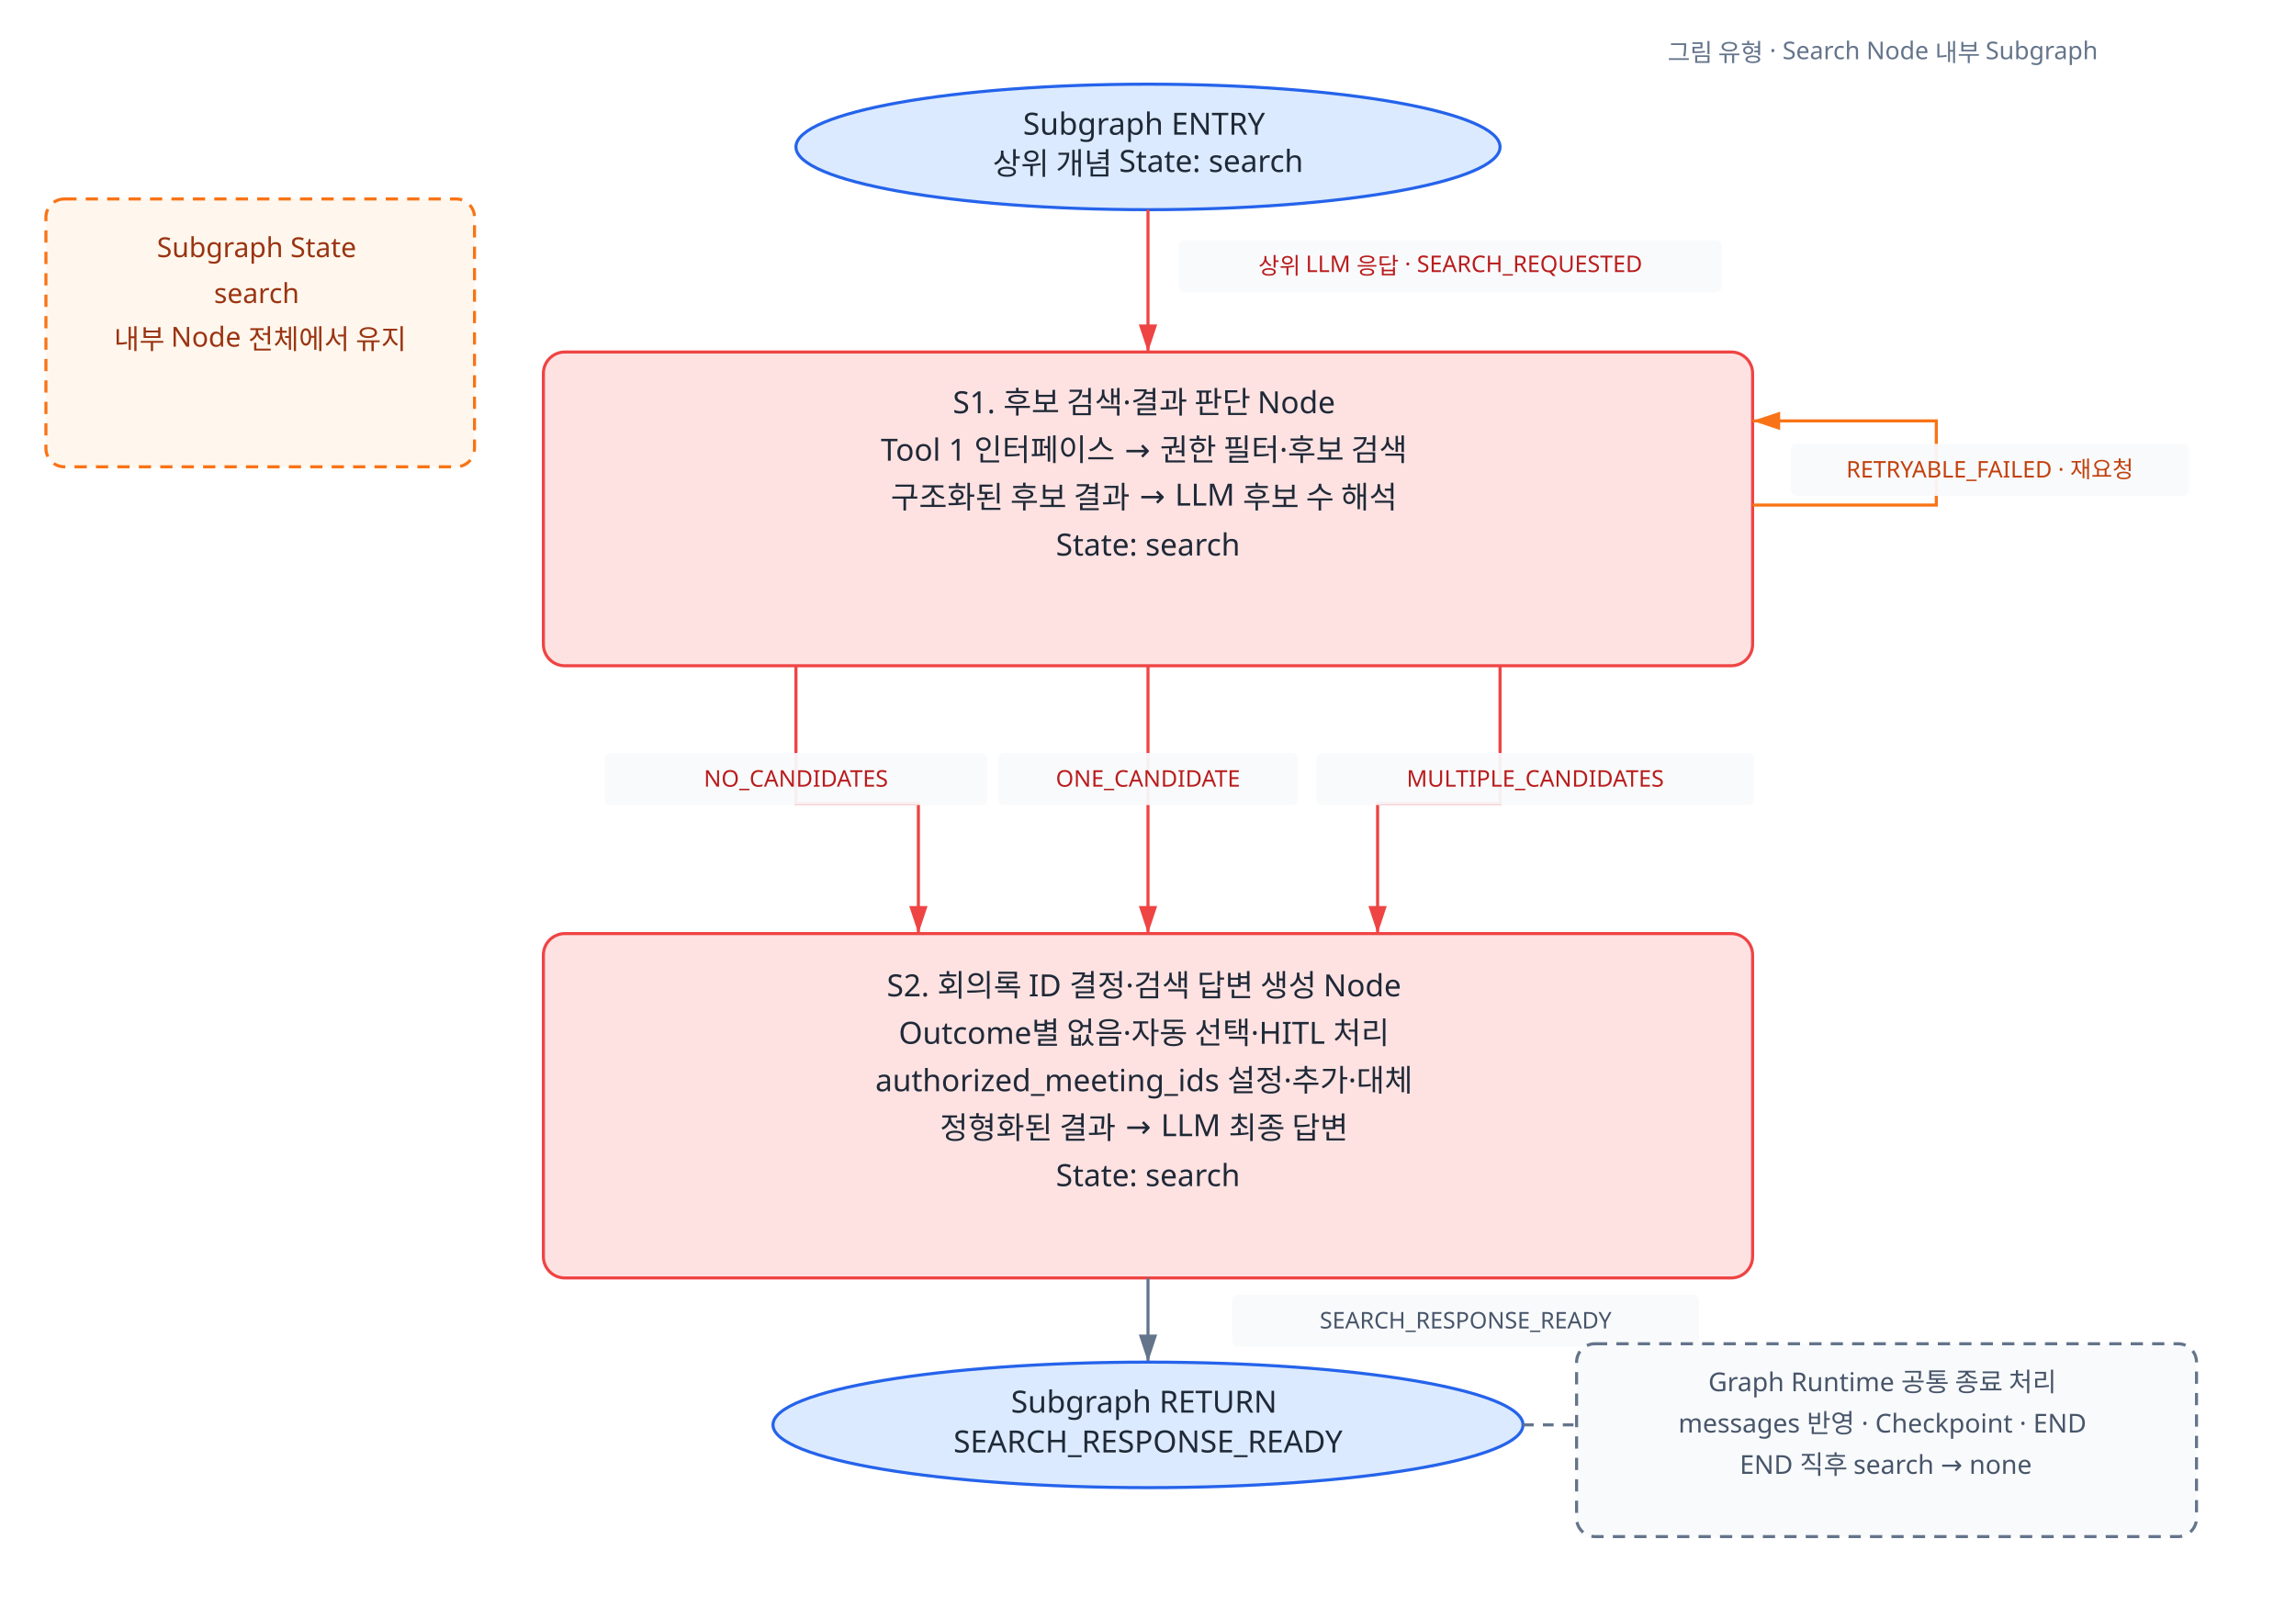
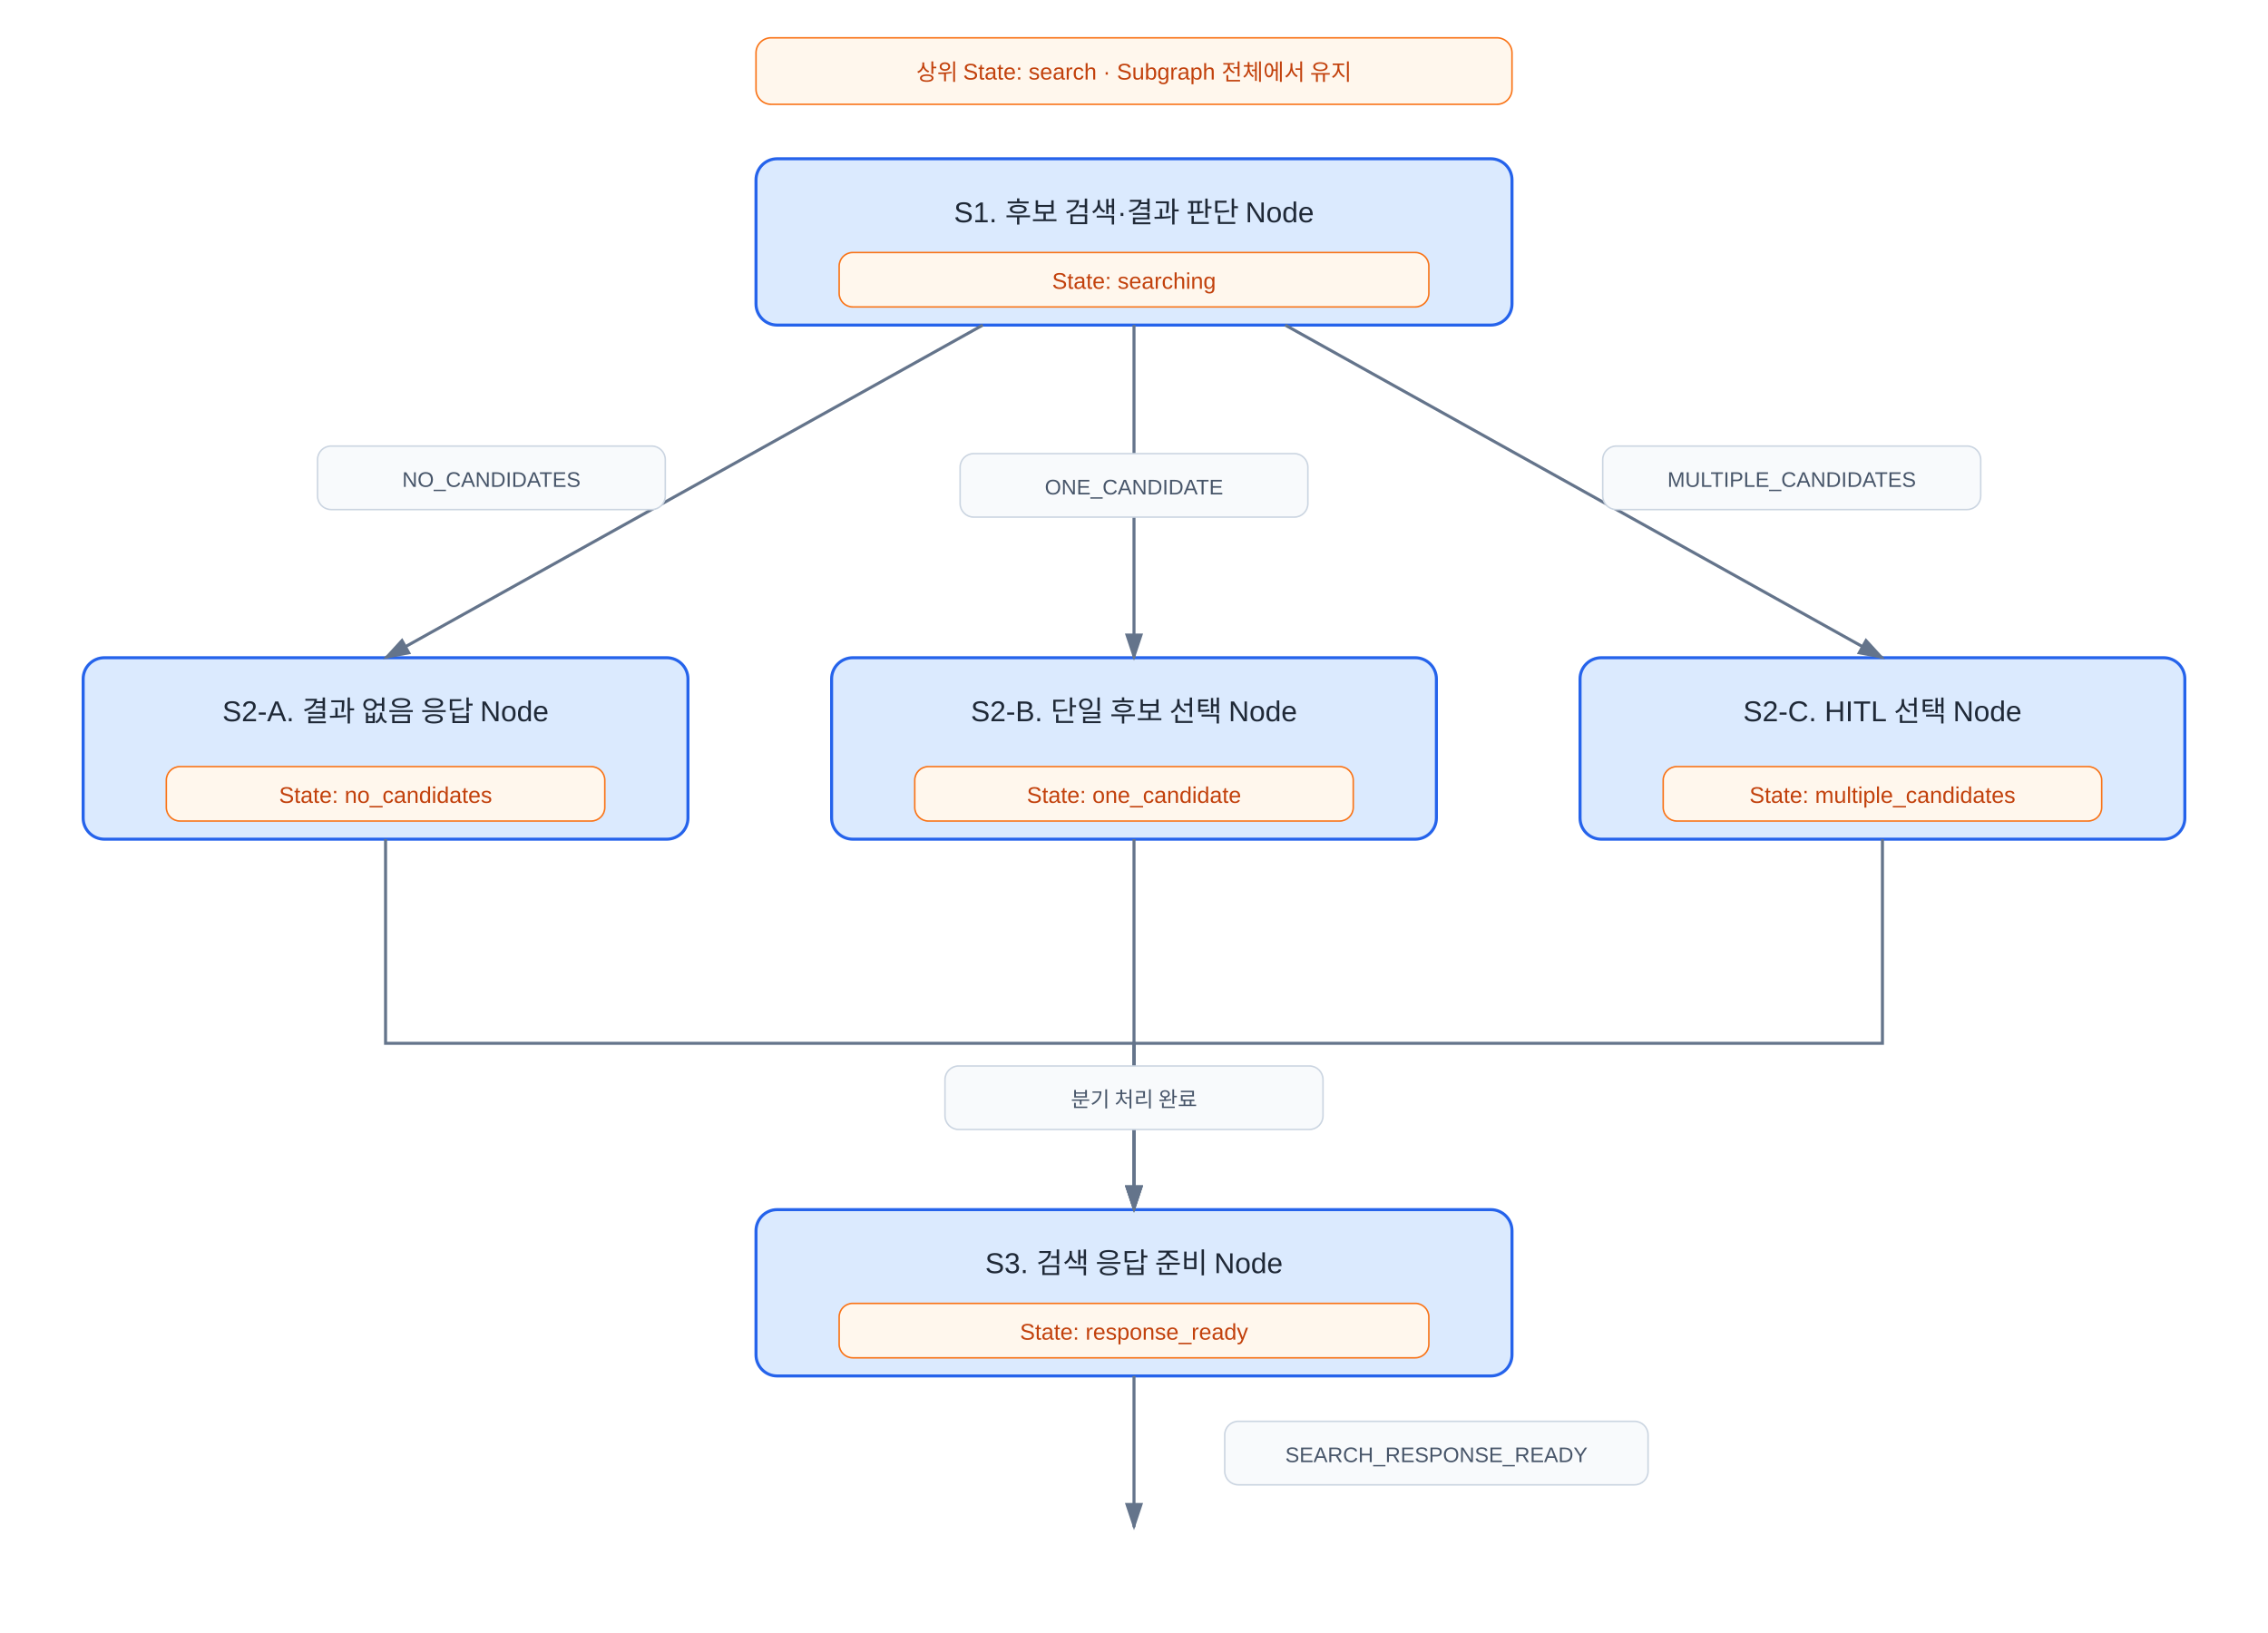
- <svg xmlns="http://www.w3.org/2000/svg" width="1500" height="1050" viewBox="0 0 1500 1050">
+ <svg xmlns="http://www.w3.org/2000/svg" width="1500" height="1080" viewBox="0 0 1500 1080">
  <defs>
-     <marker id="arrow-gray" markerWidth="10" markerHeight="10" refX="9" refY="3" orient="auto" markerUnits="strokeWidth">
+     <marker id="arr" markerWidth="10" markerHeight="10" refX="8" refY="3" orient="auto" markerUnits="strokeWidth">
      <path d="M0,0 L0,6 L9,3 z" fill="#64748b" />
    </marker>
-     <marker id="arrow-red" markerWidth="10" markerHeight="10" refX="9" refY="3" orient="auto" markerUnits="strokeWidth">
-       <path d="M0,0 L0,6 L9,3 z" fill="#ef4444" />
-     </marker>
-     <marker id="arrow-orange" markerWidth="10" markerHeight="10" refX="9" refY="3" orient="auto" markerUnits="strokeWidth">
-       <path d="M0,0 L0,6 L9,3 z" fill="#f97316" />
-     </marker>
+     <style>.n{fill:#dbeafe;stroke:#2563eb;stroke-width:2}.st{fill:#fff7ed;stroke:#f97316}.ed{fill:none;stroke:#64748b;stroke-width:2;marker-end:url(#arr)}.lb{fill:#f8fafc;stroke:#cbd5e1}.t{font-family:"Malgun Gothic",Arial,sans-serif;fill:#1f2937;text-anchor:middle}.s{font-family:"Malgun Gothic",Arial,sans-serif;fill:#c2410c;text-anchor:middle}.e{font-family:"Malgun Gothic",Arial,sans-serif;fill:#475569;text-anchor:middle}</style>
  </defs>
-   <rect width="100%" height="100%" fill="#ffffff" />
-   <text x="1230" y="40" text-anchor="middle" fill="#64748b" font-family="Pretendard, Noto Sans KR, Malgun Gothic, sans-serif" font-size="16" font-weight="400">
-     <tspan x="1230" dy="0">그림 유형 · Search Node 내부 Subgraph</tspan>
-   </text>
-   <ellipse cx="750" cy="96" rx="230" ry="41" fill="#dbeafe" stroke="#2563eb" stroke-width="2" />
-   <text x="750" y="88" text-anchor="middle" fill="#1f2937" font-family="Pretendard, Noto Sans KR, Malgun Gothic, sans-serif" font-size="20" font-weight="400">
-     <tspan x="750" dy="0">Subgraph ENTRY</tspan>
-     <tspan x="750" dy="26">상위 개념 State: search</tspan>
-   </text>
-   <rect x="30" y="130" width="280" height="175" rx="12" fill="#fff7ed" stroke="#f97316" stroke-width="2" stroke-dasharray="8 6" />
-   <text x="170" y="168" text-anchor="middle" fill="#9a3412" font-family="Pretendard, Noto Sans KR, Malgun Gothic, sans-serif" font-size="18" font-weight="400">
-     <tspan x="170" dy="0">Subgraph State</tspan>
-     <tspan x="170" dy="30">search</tspan>
-     <tspan x="170" dy="30">내부 Node 전체에서 유지</tspan>
-   </text>
-   <rect x="355" y="230" width="790" height="205" rx="14" fill="#fee2e2" stroke="#ef4444" stroke-width="2" />
-   <text x="750" y="270" text-anchor="middle" fill="#1f2937" font-family="Pretendard, Noto Sans KR, Malgun Gothic, sans-serif" font-size="20" font-weight="400">
-     <tspan x="750" dy="0">S1. 후보 검색·결과 판단 Node</tspan>
-     <tspan x="750" dy="31">Tool 1 인터페이스 → 권한 필터·후보 검색</tspan>
-     <tspan x="750" dy="31">구조화된 후보 결과 → LLM 후보 수 해석</tspan>
-     <tspan x="750" dy="31">State: search</tspan>
-   </text>
-   <path d="M750 137 V230" fill="none" stroke="#ef4444" stroke-width="2" marker-end="url(#arrow-red)" />
-   <rect x="770" y="157" width="355" height="34" rx="4" fill="#f8fafc" fill-opacity="0.94" />
-   <text x="947.5" y="179" text-anchor="middle" fill="#b91c1c" font-family="Pretendard, Noto Sans KR, Malgun Gothic, sans-serif" font-size="15" font-weight="400">
-     <tspan x="947.5" dy="0">상위 LLM 응답 · SEARCH_REQUESTED</tspan>
-   </text>
-   <path d="M520 435 V525 H600 V610" fill="none" stroke="#ef4444" stroke-width="2" marker-end="url(#arrow-red)" />
-   <path d="M750 435 V610" fill="none" stroke="#ef4444" stroke-width="2" marker-end="url(#arrow-red)" />
-   <path d="M980 435 V525 H900 V610" fill="none" stroke="#ef4444" stroke-width="2" marker-end="url(#arrow-red)" />
-   <rect x="395" y="492" width="250" height="34" rx="4" fill="#f8fafc" fill-opacity="0.94" />
-   <text x="520.0" y="514" text-anchor="middle" fill="#b91c1c" font-family="Pretendard, Noto Sans KR, Malgun Gothic, sans-serif" font-size="15" font-weight="400">
-     <tspan x="520.0" dy="0">NO_CANDIDATES</tspan>
-   </text>
-   <rect x="652" y="492" width="196" height="34" rx="4" fill="#f8fafc" fill-opacity="0.94" />
-   <text x="750.0" y="514" text-anchor="middle" fill="#b91c1c" font-family="Pretendard, Noto Sans KR, Malgun Gothic, sans-serif" font-size="15" font-weight="400">
-     <tspan x="750.0" dy="0">ONE_CANDIDATE</tspan>
-   </text>
-   <rect x="860" y="492" width="286" height="34" rx="4" fill="#f8fafc" fill-opacity="0.94" />
-   <text x="1003.0" y="514" text-anchor="middle" fill="#b91c1c" font-family="Pretendard, Noto Sans KR, Malgun Gothic, sans-serif" font-size="15" font-weight="400">
-     <tspan x="1003.0" dy="0">MULTIPLE_CANDIDATES</tspan>
-   </text>
-   <rect x="355" y="610" width="790" height="225" rx="14" fill="#fee2e2" stroke="#ef4444" stroke-width="2" />
-   <text x="750" y="651" text-anchor="middle" fill="#1f2937" font-family="Pretendard, Noto Sans KR, Malgun Gothic, sans-serif" font-size="20" font-weight="400">
-     <tspan x="750" dy="0">S2. 회의록 ID 결정·검색 답변 생성 Node</tspan>
-     <tspan x="750" dy="31">Outcome별 없음·자동 선택·HITL 처리</tspan>
-     <tspan x="750" dy="31">authorized_meeting_ids 설정·추가·대체</tspan>
-     <tspan x="750" dy="31">정형화된 결과 → LLM 최종 답변</tspan>
-     <tspan x="750" dy="31">State: search</tspan>
-   </text>
-   <path d="M1145 330 H1265 V275 H1145" fill="none" stroke="#f97316" stroke-width="2" marker-end="url(#arrow-orange)" />
-   <rect x="1170" y="290" width="260" height="34" rx="4" fill="#f8fafc" fill-opacity="0.94" />
-   <text x="1300.0" y="312" text-anchor="middle" fill="#c2410c" font-family="Pretendard, Noto Sans KR, Malgun Gothic, sans-serif" font-size="15" font-weight="400">
-     <tspan x="1300.0" dy="0">RETRYABLE_FAILED · 재요청</tspan>
-   </text>
-   <path d="M750 835 V890" fill="none" stroke="#64748b" stroke-width="2" marker-end="url(#arrow-gray)" />
-   <rect x="805" y="846" width="305" height="34" rx="4" fill="#f8fafc" fill-opacity="0.94" />
-   <text x="957.5" y="868" text-anchor="middle" fill="#475569" font-family="Pretendard, Noto Sans KR, Malgun Gothic, sans-serif" font-size="15" font-weight="400">
-     <tspan x="957.5" dy="0">SEARCH_RESPONSE_READY</tspan>
-   </text>
-   <ellipse cx="750" cy="931" rx="245" ry="41" fill="#dbeafe" stroke="#2563eb" stroke-width="2" />
-   <text x="750" y="923" text-anchor="middle" fill="#1f2937" font-family="Pretendard, Noto Sans KR, Malgun Gothic, sans-serif" font-size="20" font-weight="400">
-     <tspan x="750" dy="0">Subgraph RETURN</tspan>
-     <tspan x="750" dy="26">SEARCH_RESPONSE_READY</tspan>
-   </text>
-   <rect x="1030" y="878" width="405" height="126" rx="12" fill="#f8fafc" stroke="#64748b" stroke-width="2" stroke-dasharray="8 6" />
-   <text x="1232" y="909" text-anchor="middle" fill="#475569" font-family="Pretendard, Noto Sans KR, Malgun Gothic, sans-serif" font-size="17" font-weight="400">
-     <tspan x="1232" dy="0">Graph Runtime 공통 종료 처리</tspan>
-     <tspan x="1232" dy="27">messages 반영 · Checkpoint · END</tspan>
-     <tspan x="1232" dy="27">END 직후 search → none</tspan>
-   </text>
-   <path d="M995 931 H1030" fill="none" stroke="#64748b" stroke-width="2" stroke-dasharray="7 6" />
+   <rect width="100%" height="100%" fill="#fff" />
+   <rect class="st" x="500" y="25" width="500" height="44" rx="10" />
+   <text class="s" x="750" y="53" font-size="15">상위 State: search · Subgraph 전체에서 유지</text>
+   <rect class="n" x="500" y="105" width="500" height="110" rx="14" />
+   <text class="t" x="750" y="147" font-size="19">S1. 후보 검색·결과 판단 Node</text>
+   <rect class="st" x="555" y="167" width="390" height="36" rx="9" />
+   <text class="s" x="750" y="191" font-size="15">State: searching</text>
+   <rect class="n" x="55" y="435" width="400" height="120" rx="14" />
+   <text class="t" x="255" y="477" font-size="19">S2-A. 결과 없음 응답 Node</text>
+   <rect class="st" x="110" y="507" width="290" height="36" rx="9" />
+   <text class="s" x="255" y="531" font-size="15">State: no_candidates</text>
+   <rect class="n" x="550" y="435" width="400" height="120" rx="14" />
+   <text class="t" x="750" y="477" font-size="19">S2-B. 단일 후보 선택 Node</text>
+   <rect class="st" x="605" y="507" width="290" height="36" rx="9" />
+   <text class="s" x="750" y="531" font-size="15">State: one_candidate</text>
+   <rect class="n" x="1045" y="435" width="400" height="120" rx="14" />
+   <text class="t" x="1245" y="477" font-size="19">S2-C. HITL 선택 Node</text>
+   <rect class="st" x="1100" y="507" width="290" height="36" rx="9" />
+   <text class="s" x="1245" y="531" font-size="15">State: multiple_candidates</text>
+   <rect class="n" x="500" y="800" width="500" height="110" rx="14" />
+   <text class="t" x="750" y="842" font-size="19">S3. 검색 응답 준비 Node</text>
+   <rect class="st" x="555" y="862" width="390" height="36" rx="9" />
+   <text class="s" x="750" y="886" font-size="15">State: response_ready</text>
+   <path class="ed" d="M650 215 L255 435" />
+   <path class="ed" d="M750 215 V435" />
+   <path class="ed" d="M850 215 L1245 435" />
+   <rect class="lb" x="210" y="295" width="230" height="42" rx="9" />
+   <text class="e" x="325" y="322" font-size="14">NO_CANDIDATES</text>
+   <rect class="lb" x="635" y="300" width="230" height="42" rx="9" />
+   <text class="e" x="750" y="327" font-size="14">ONE_CANDIDATE</text>
+   <rect class="lb" x="1060" y="295" width="250" height="42" rx="9" />
+   <text class="e" x="1185" y="322" font-size="14">MULTIPLE_CANDIDATES</text>
+   <path class="ed" d="M255 555 V690 H750 V800" />
+   <path class="ed" d="M750 555 V800" />
+   <path class="ed" d="M1245 555 V690 H750 V800" />
+   <rect class="lb" x="625" y="705" width="250" height="42" rx="9" />
+   <text class="e" x="750" y="732" font-size="14">분기 처리 완료</text>
+   <path class="ed" d="M750 910 V1010" />
+   <rect class="lb" x="810" y="940" width="280" height="42" rx="9" />
+   <text class="e" x="950" y="967" font-size="14">SEARCH_RESPONSE_READY</text>
</svg>
